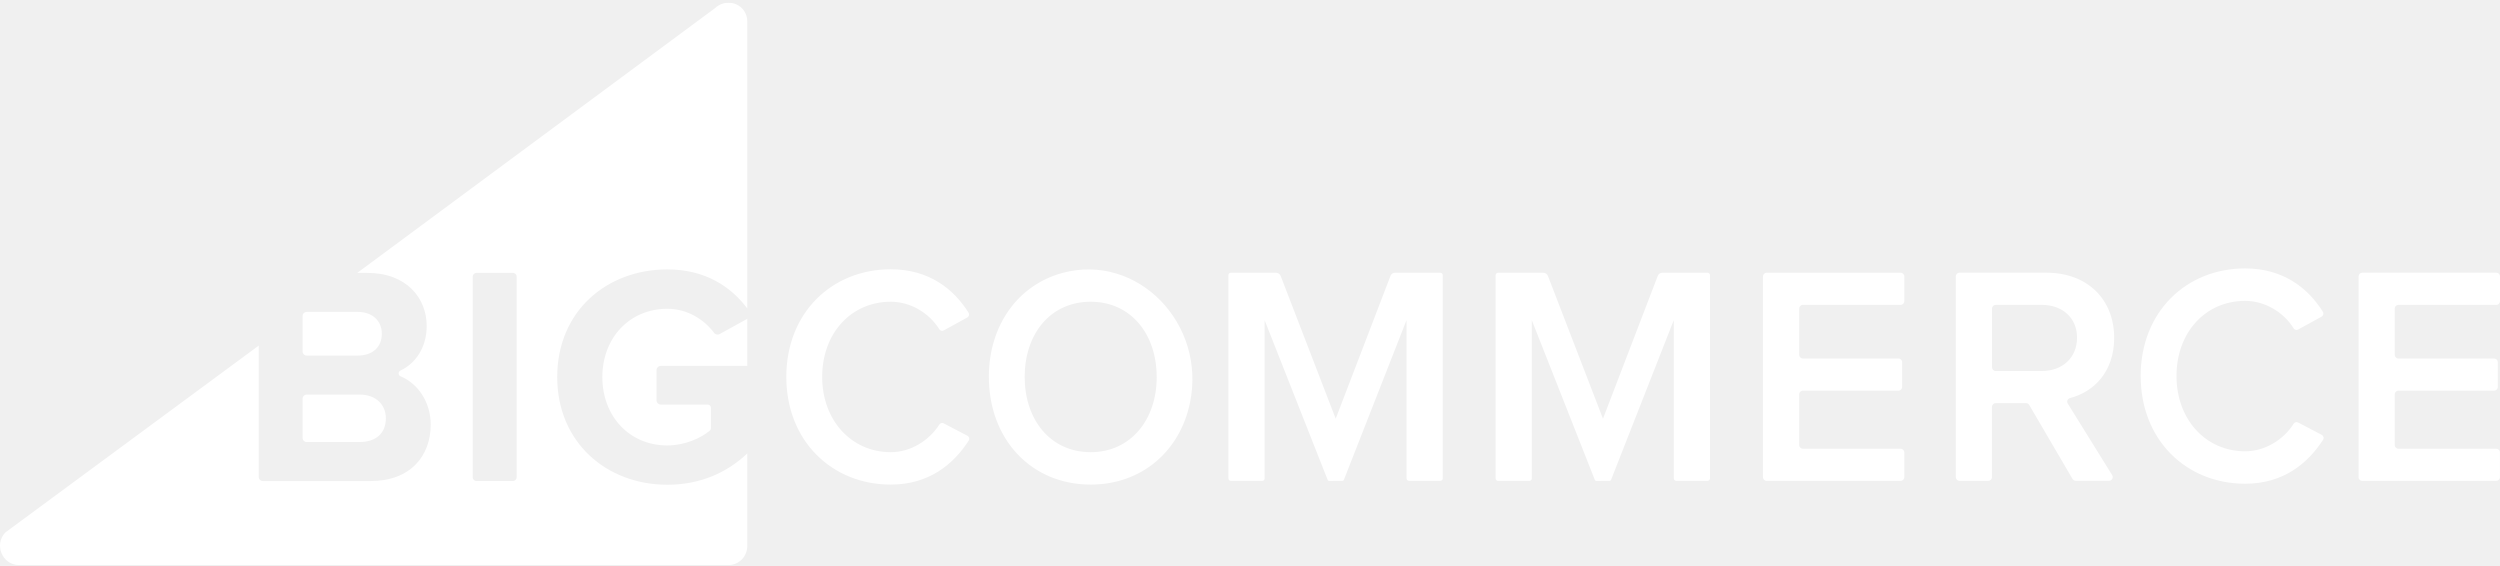
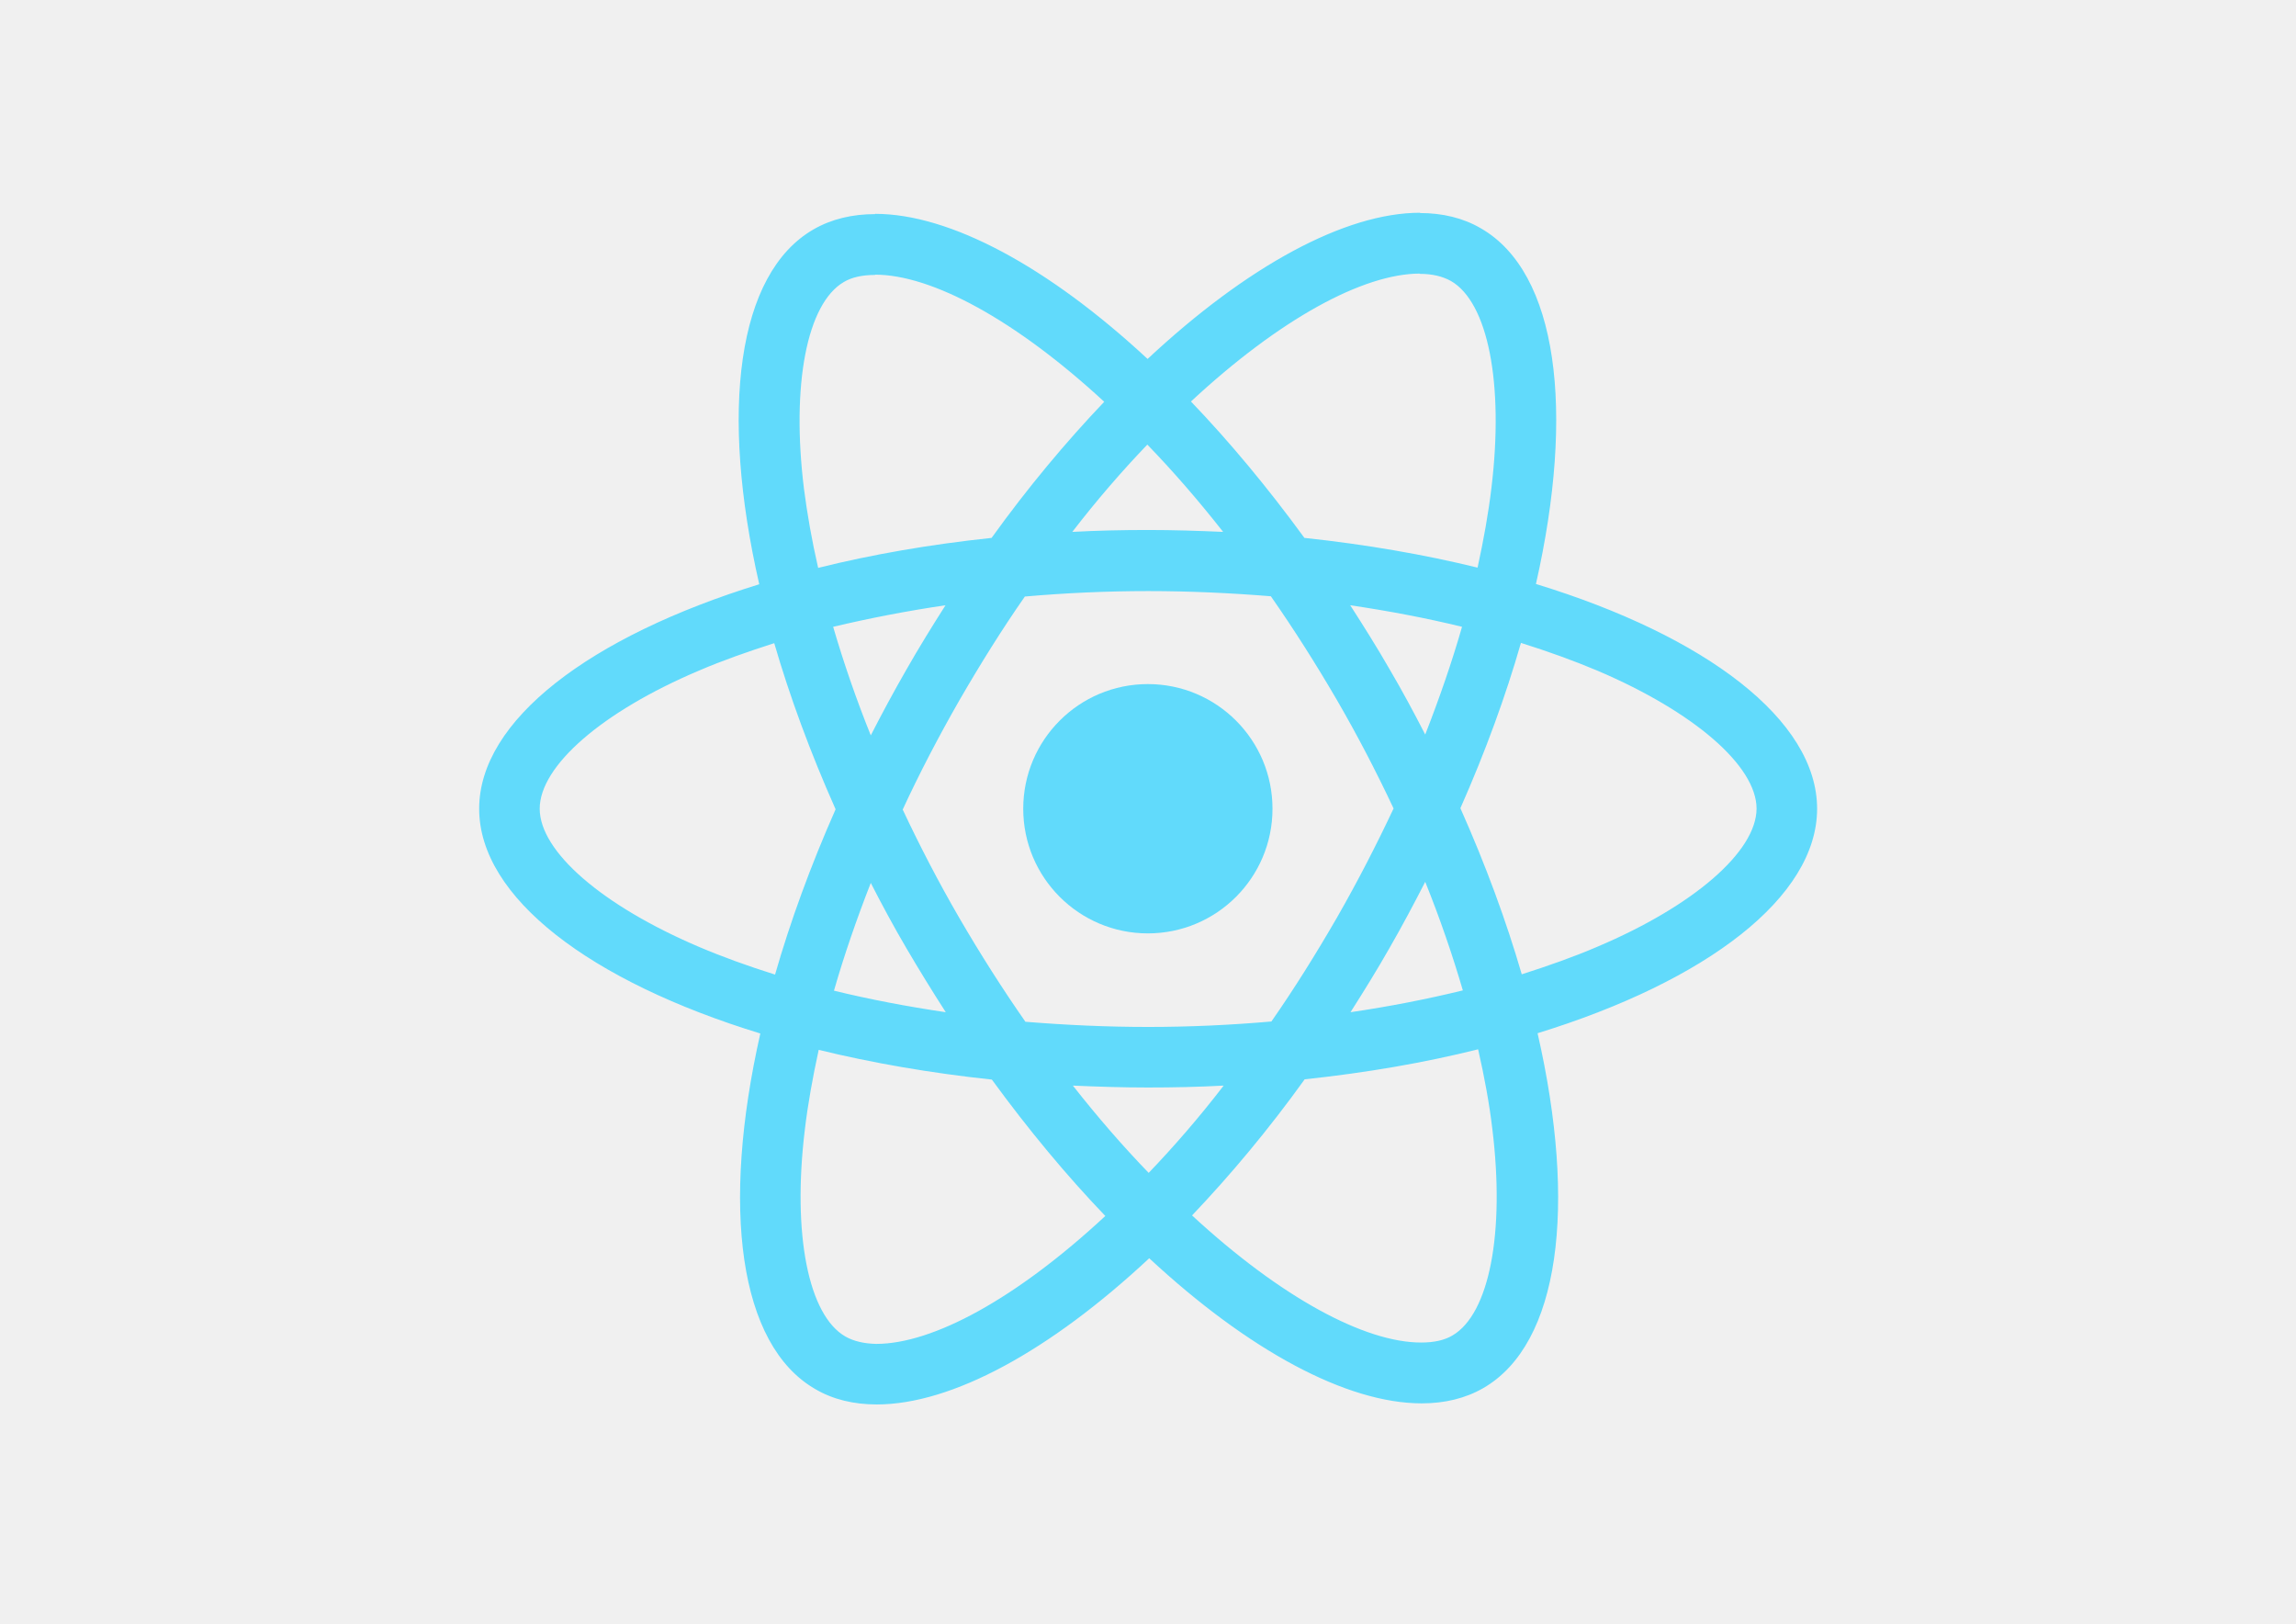
- <svg xmlns="http://www.w3.org/2000/svg" xmlns:xlink="http://www.w3.org/1999/xlink" width="115" height="26" viewBox="0 0 115 26">
-   <defs>
-     <path id="a" d="M0 .124h115V26H0" />
-     <path id="c" d="M0 .124h115V26H0" />
-     <path id="e" d="M0 .124h115V26H0z" />
-   </defs>
-   <g fill="none" fill-rule="evenodd">
-     <path d="M14.11 16.357h2.344c.683 0 1.11-.388 1.11-1.005 0-.588-.427-1.005-1.11-1.005H14.11c-.105 0-.19.085-.19.19v1.63c0 .105.085.19.19.19M14.11 20.333h2.43c.753 0 1.21-.402 1.21-1.09 0-.603-.428-1.092-1.21-1.092h-2.43c-.105 0-.19.086-.19.19v1.804c0 .104.085.19.19.19M32.844 15.306c-.458-.61-1.223-1.102-2.146-1.102-1.736 0-2.99 1.335-2.99 3.143 0 1.81 1.254 3.144 2.99 3.144.802 0 1.552-.34 1.952-.683.036-.03.054-.076.054-.123v-.922c0-.084-.067-.152-.15-.152H30.4c-.11 0-.2-.09-.2-.202v-1.375c0-.112.09-.203.2-.203h3.975v-2.166l-1.273.702c-.085.048-.2.02-.258-.06M36.17 17.34c0-2.958 2.1-4.953 4.805-4.953 1.76 0 2.893.907 3.576 1.992.052.08.023.183-.06.228l-1.08.593c-.07.04-.16.014-.203-.055-.46-.738-1.31-1.265-2.232-1.265-1.812 0-3.156 1.435-3.156 3.46 0 1.994 1.343 3.46 3.155 3.46.923 0 1.772-.542 2.233-1.27.043-.067.13-.094.2-.057l1.09.57c.086.044.115.15.06.23-.705 1.087-1.824 2.018-3.583 2.018-2.704 0-4.804-2.008-4.804-4.95M53.207 17.34c0-1.982-1.195-3.46-3.036-3.46-1.854 0-3.036 1.478-3.036 3.46 0 1.966 1.182 3.46 3.037 3.46 1.842 0 3.037-1.494 3.037-3.46m-7.722 0c0-2.383 1.348-4.236 3.39-4.786 3.448-.93 6.613 2.33 5.863 5.97-.46 2.232-2.227 3.767-4.567 3.767-2.747 0-4.685-2.094-4.685-4.95M64.7 22.006v-7.28L61.82 22.07c-.012.03-.04.05-.074.05l-.603.002c-.032 0-.06-.02-.073-.052l-2.897-7.34v7.278c0 .063-.05.113-.112.113h-1.442c-.06 0-.112-.052-.112-.114v-9.348c0-.063.05-.112.112-.112H58.7c.09 0 .175.056.21.143l2.532 6.57 2.52-6.57c.033-.088.116-.144.21-.144h2.083c.06 0 .112.05.112.112v9.348c0 .063-.05.113-.112.113h-1.442c-.062 0-.112-.052-.112-.114M81.096 21.946v-9.228c0-.095.078-.173.172-.173h6.16c.094 0 .172.078.172.173v1.132c0 .096-.078.173-.172.173h-4.495c-.095 0-.17.078-.17.174v2.122c0 .095.075.172.17.172h4.396c.093 0 .17.078.17.173v1.132c0 .096-.077.174-.17.174h-4.397c-.095 0-.17.078-.17.174v2.324c0 .095.075.173.17.173h4.495c.094 0 .172.078.172.174v1.132c0 .096-.078.173-.172.173h-6.16c-.094 0-.172-.078-.172-.174M95.544 15.53c0-.918-.683-1.506-1.622-1.506h-2.12c-.095 0-.17.076-.17.17v2.7c0 .096.075.173.17.173h2.12c.94 0 1.622-.603 1.622-1.536m-.206 6.505l-1.993-3.406c-.03-.053-.086-.085-.147-.085H91.8c-.093 0-.17.077-.17.172v3.23c0 .096-.075.172-.17.172h-1.324c-.094 0-.17-.077-.17-.172v-9.23c0-.096.076-.173.17-.173h4c1.878 0 3.116 1.22 3.116 3 0 1.576-.96 2.494-2.023 2.764-.116.028-.175.154-.112.256.396.64 1.603 2.584 2.043 3.292.07.114-.01.26-.144.26h-1.53c-.06 0-.117-.03-.148-.083" fill="#FFF" />
-     <g>
-       <mask id="b" fill="#fff">
-         <use xlink:href="#a" />
-       </mask>
-       <path d="M108.496 21.95v-9.236c0-.094.075-.17.168-.17h6.168c.092 0 .167.076.167.17v1.14c0 .094-.076.17-.168.17h-4.503c-.094 0-.17.075-.17.168v2.13c0 .094.076.17.17.17h4.403c.092 0 .167.076.167.17v1.14c0 .093-.075.168-.167.168h-4.404c-.094 0-.17.076-.17.17v2.332c0 .093.076.17.17.17h4.502c.092 0 .167.074.167.167v1.14c0 .093-.076.17-.168.17h-6.168c-.093 0-.168-.077-.168-.17" fill="#FFF" mask="url(#b)" />
-     </g>
-     <path d="M98.47 17.3c0-2.958 2.1-4.953 4.805-4.953 1.76 0 2.893.907 3.576 1.992.05.08.023.183-.06.228l-1.08.593c-.07.04-.16.014-.203-.055-.46-.738-1.31-1.265-2.232-1.265-1.812 0-3.157 1.435-3.157 3.46 0 1.994 1.345 3.46 3.157 3.46.923 0 1.772-.542 2.233-1.27.042-.067.13-.094.2-.057l1.09.57c.086.044.114.15.06.23-.705 1.087-1.824 2.018-3.583 2.018-2.705 0-4.804-2.008-4.804-4.95M76.994 22.006v-7.28L74.11 22.07c-.01.03-.04.05-.073.05l-.603.002c-.032 0-.062-.02-.074-.052l-2.897-7.34v7.278c0 .063-.05.113-.112.113h-1.44c-.062 0-.112-.052-.112-.114v-9.348c0-.063.05-.112.112-.112h2.083c.092 0 .175.056.21.143l2.533 6.57 2.52-6.57c.033-.088.116-.144.21-.144h2.082c.06 0 .112.05.112.112v9.348c0 .063-.05.113-.112.113h-1.442c-.062 0-.112-.052-.112-.114" fill="#FFF" />
-     <g>
-       <mask id="d" fill="#fff">
-         <use xlink:href="#c" />
-       </mask>
-       <path d="M.883 26h15.87l-.01-.006H.845c.013 0 .024.006.037.006" fill="#FFF" mask="url(#d)" />
-     </g>
-     <g>
-       <mask id="f" fill="#fff">
-         <use xlink:href="#e" />
-       </mask>
-       <path d="M23.766 21.953c0 .096-.078.174-.173.174h-1.676c-.095 0-.172-.078-.172-.174v-9.227c0-.096.077-.173.172-.173h1.676c.095 0 .173.077.173.173v9.227zM33.194.183c-.105.043-.208.1-.3.19l-16.46 12.18h.46c1.81 0 2.734 1.162 2.734 2.44 0 .992-.514 1.725-1.203 2.05-.12.057-.116.22.006.27.805.333 1.382 1.2 1.382 2.215 0 1.45-.94 2.6-2.76 2.6h-4.964c-.104 0-.188-.086-.188-.19v-6.04L.244 24.495c-.523.555-.15 1.467.602 1.498h32.662c.48 0 .867-.392.867-.875v-4.26c-.934.884-2.165 1.44-3.678 1.44-2.788 0-5.065-1.94-5.065-4.953 0-3.03 2.277-4.952 5.065-4.952 1.764 0 2.94.81 3.678 1.796V.99c0-.65-.648-1.02-1.18-.806z" fill="#FFF" mask="url(#f)" />
-     </g>
+ <svg xmlns="http://www.w3.org/2000/svg" viewBox="0 0 841.9 595.3">
+   <g fill="#61DAFB">
+     <path d="M666.3 296.5c0-32.5-40.7-63.3-103.1-82.4 14.4-63.6 8-114.2-20.2-130.4-6.5-3.8-14.1-5.6-22.4-5.6v22.3c4.6 0 8.3.9 11.4 2.6 13.6 7.8 19.5 37.5 14.9 75.7-1.1 9.4-2.9 19.3-5.1 29.4-19.6-4.8-41-8.5-63.5-10.9-13.5-18.5-27.5-35.3-41.6-50 32.6-30.3 63.2-46.9 84-46.9V78c-27.5 0-63.5 19.6-99.9 53.6-36.4-33.8-72.4-53.2-99.9-53.2v22.3c20.7 0 51.4 16.5 84 46.6-14 14.7-28 31.4-41.3 49.9-22.6 2.4-44 6.1-63.6 11-2.3-10-4-19.7-5.2-29-4.7-38.2 1.1-67.9 14.6-75.8 3-1.8 6.9-2.6 11.5-2.6V78.5c-8.4 0-16 1.8-22.6 5.6-28.1 16.2-34.4 66.7-19.9 130.1-62.2 19.2-102.7 49.9-102.7 82.3 0 32.5 40.7 63.3 103.1 82.4-14.4 63.6-8 114.2 20.2 130.4 6.5 3.8 14.1 5.6 22.5 5.6 27.5 0 63.5-19.6 99.9-53.6 36.4 33.8 72.4 53.2 99.9 53.2 8.4 0 16-1.8 22.6-5.6 28.1-16.2 34.4-66.7 19.9-130.1 62-19.1 102.5-49.9 102.5-82.3zm-130.2-66.7c-3.7 12.9-8.3 26.2-13.5 39.5-4.1-8-8.4-16-13.1-24-4.6-8-9.5-15.8-14.4-23.4 14.2 2.1 27.9 4.7 41 7.9zm-45.8 106.5c-7.8 13.5-15.8 26.3-24.1 38.2-14.9 1.3-30 2-45.2 2-15.1 0-30.2-.7-45-1.9-8.3-11.9-16.4-24.6-24.2-38-7.6-13.1-14.5-26.4-20.8-39.8 6.2-13.4 13.2-26.8 20.7-39.9 7.8-13.5 15.8-26.3 24.1-38.2 14.9-1.3 30-2 45.2-2 15.1 0 30.2.7 45 1.9 8.3 11.9 16.4 24.6 24.2 38 7.6 13.1 14.5 26.4 20.8 39.8-6.3 13.4-13.2 26.8-20.7 39.9zm32.3-13c5.4 13.4 10 26.8 13.8 39.8-13.1 3.2-26.9 5.9-41.2 8 4.9-7.7 9.8-15.6 14.4-23.7 4.6-8 8.9-16.1 13-24.1zM421.2 430c-9.3-9.6-18.6-20.3-27.8-32 9 .4 18.2.7 27.5.7 9.4 0 18.7-.2 27.8-.7-9 11.7-18.3 22.4-27.5 32zm-74.4-58.9c-14.2-2.1-27.9-4.7-41-7.9 3.7-12.9 8.3-26.2 13.5-39.5 4.1 8 8.4 16 13.1 24 4.7 8 9.5 15.8 14.4 23.4zM420.7 163c9.3 9.6 18.6 20.3 27.8 32-9-.4-18.2-.7-27.5-.7-9.4 0-18.7.2-27.8.7 9-11.7 18.3-22.4 27.5-32zm-74 58.9c-4.9 7.7-9.8 15.6-14.4 23.7-4.6 8-8.9 16-13 24-5.4-13.4-10-26.8-13.8-39.8 13.1-3.1 26.9-5.8 41.2-7.9zm-90.5 125.2c-35.4-15.1-58.3-34.9-58.3-50.6 0-15.7 22.9-35.6 58.3-50.6 8.6-3.7 18-7 27.7-10.1 5.7 19.6 13.2 40 22.5 60.9-9.2 20.8-16.6 41.1-22.2 60.6-9.9-3.1-19.3-6.5-28-10.2zM310 490c-13.6-7.8-19.5-37.5-14.9-75.7 1.1-9.4 2.9-19.3 5.1-29.4 19.6 4.8 41 8.5 63.5 10.9 13.5 18.5 27.5 35.3 41.6 50-32.6 30.3-63.2 46.9-84 46.9-4.5-.1-8.3-1-11.3-2.7zm237.2-76.2c4.7 38.2-1.1 67.9-14.6 75.8-3 1.8-6.9 2.6-11.5 2.6-20.7 0-51.4-16.5-84-46.6 14-14.7 28-31.4 41.3-49.9 22.6-2.4 44-6.1 63.6-11 2.3 10.1 4.1 19.8 5.2 29.1zm38.5-66.7c-8.6 3.7-18 7-27.7 10.1-5.7-19.6-13.2-40-22.5-60.9 9.2-20.8 16.6-41.1 22.2-60.6 9.9 3.1 19.3 6.5 28.1 10.2 35.4 15.1 58.3 34.9 58.3 50.6-.1 15.7-23 35.6-58.4 50.6zM320.8 78.4z" />
+     <circle cx="420.9" cy="296.5" r="45.7" />
+     <path d="M520.5 78.1z" />
  </g>
</svg>
